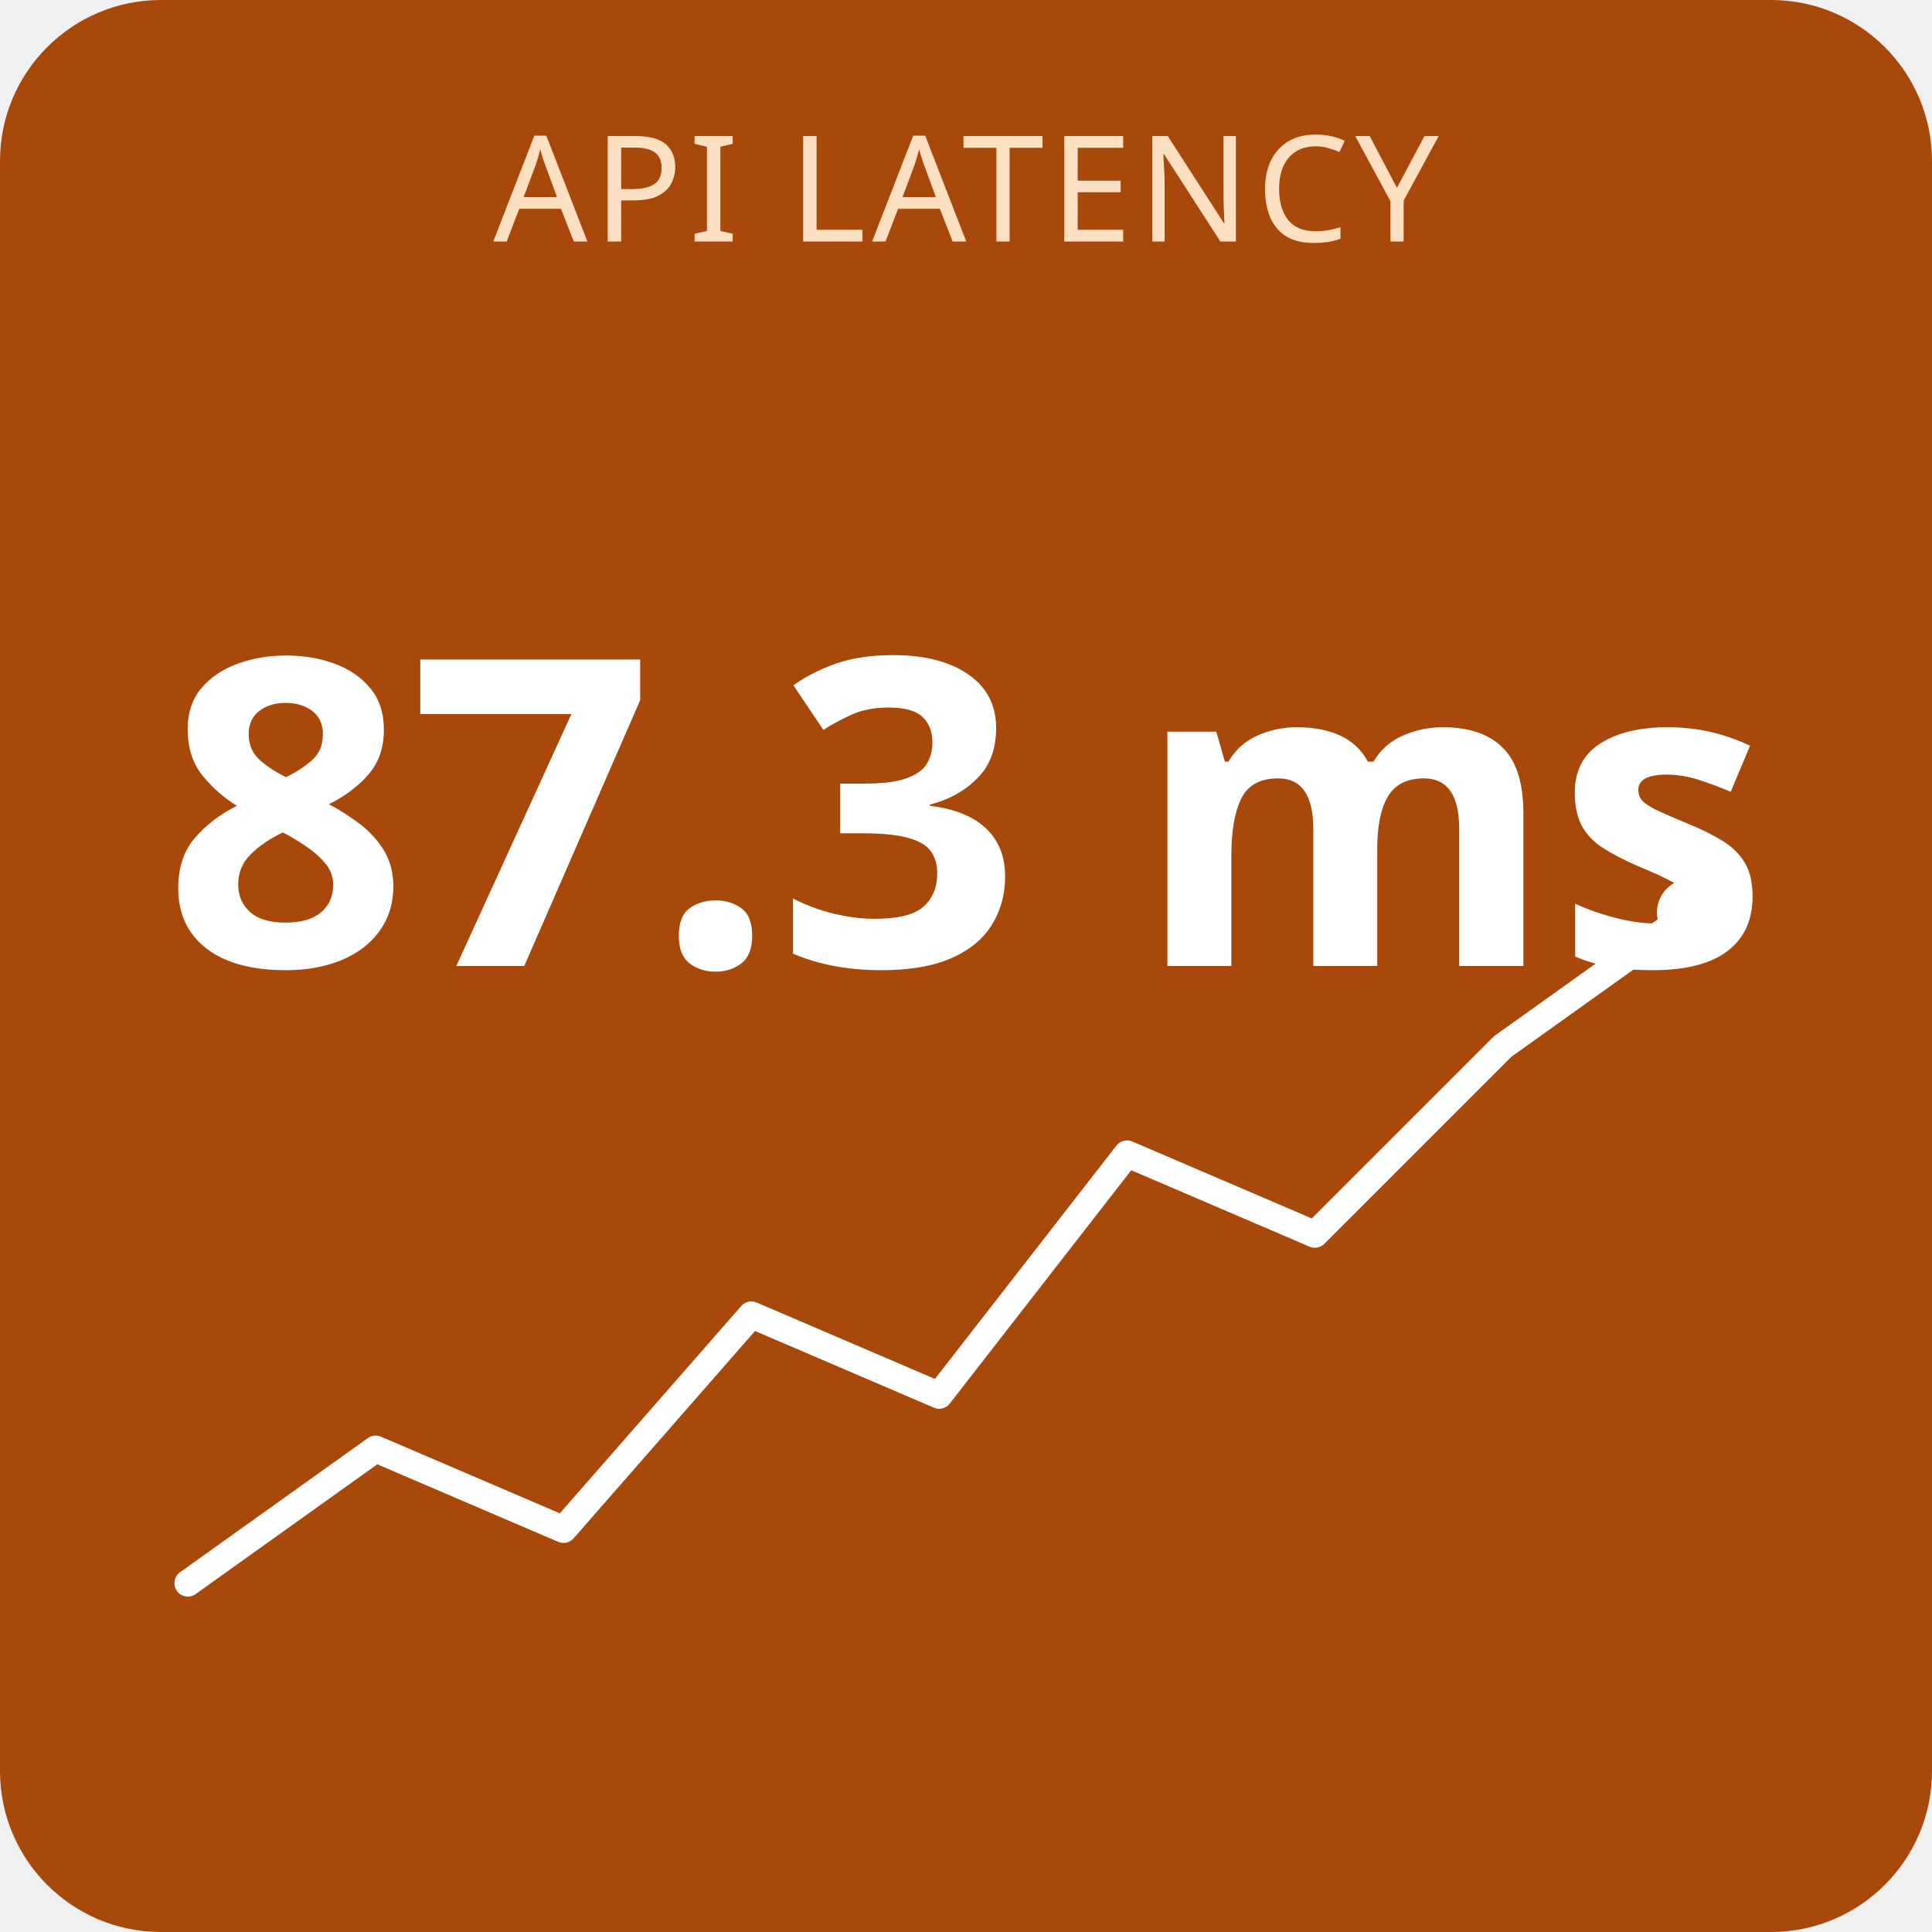
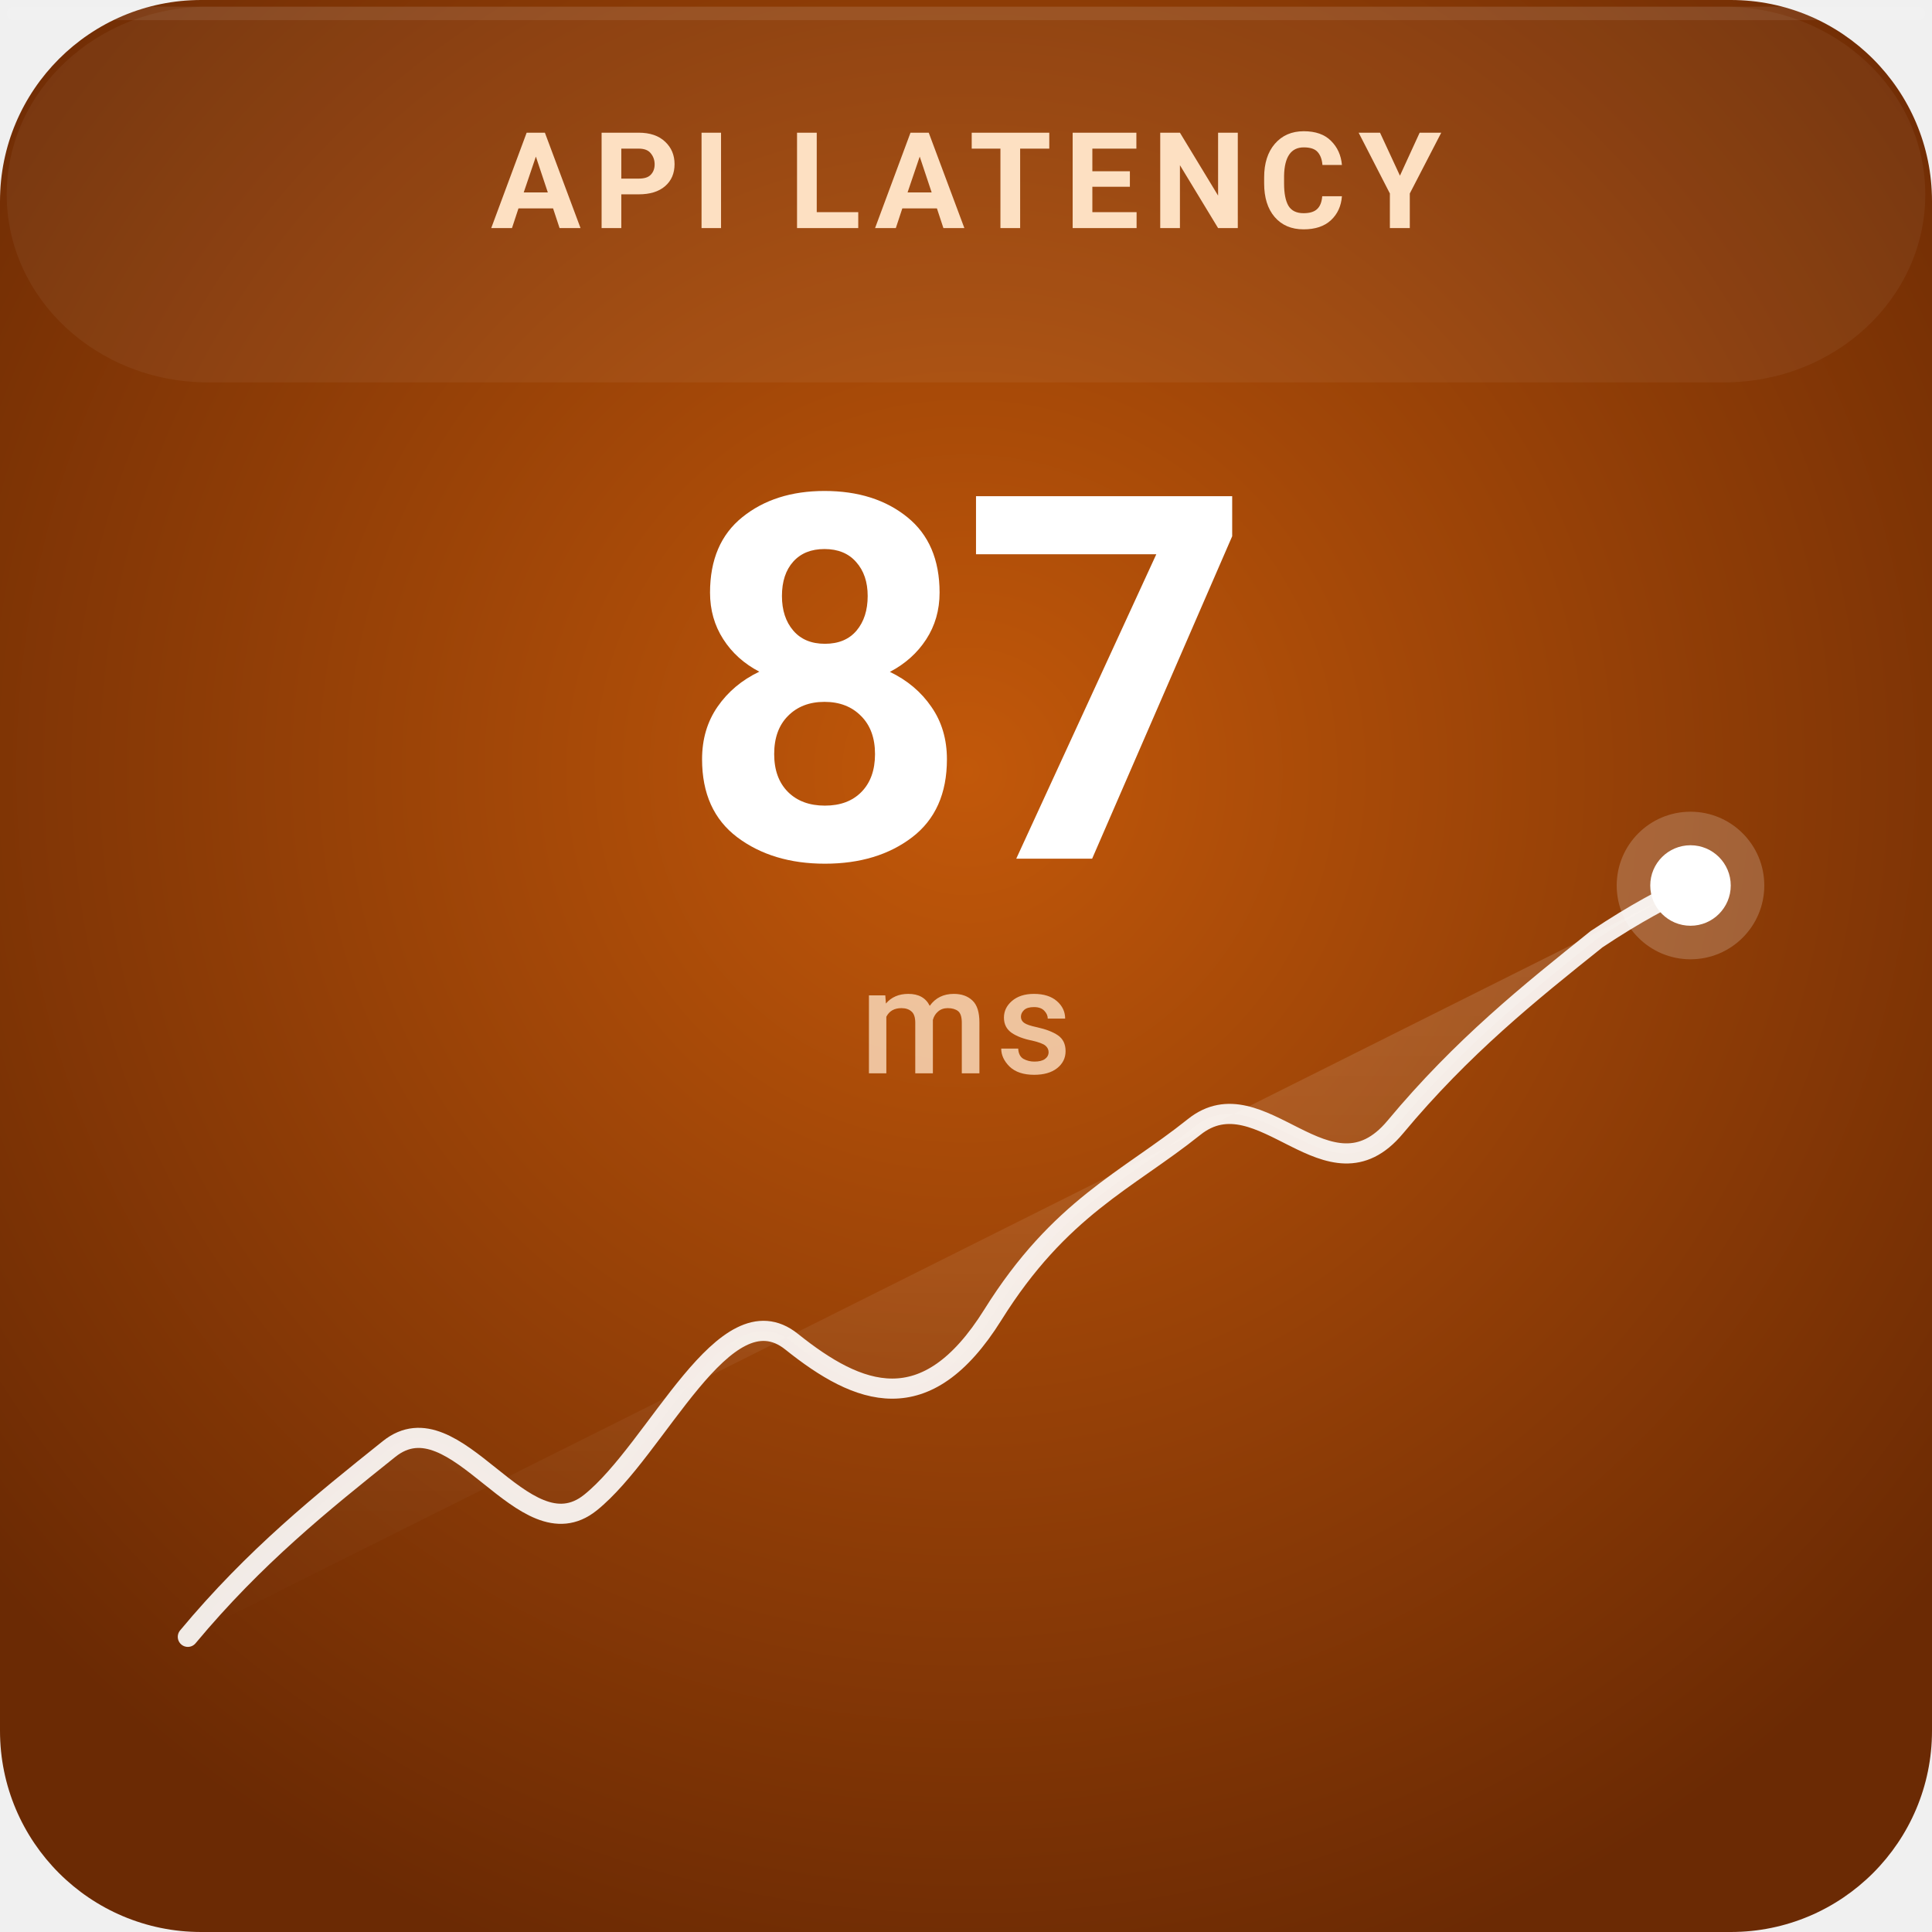
<svg xmlns="http://www.w3.org/2000/svg" viewBox="0 0 144 144" width="144" height="144">
-   <rect width="144" height="144" rx="12" fill="#a8480a" />
-   <text x="72" y="18" text-anchor="middle" fill="#fde0c2" font-family="ui-sans-serif,system-ui,sans-serif" font-size="11" font-weight="500" letter-spacing="0.04em">API LATENCY</text>
-   <text x="72" y="72" text-anchor="middle" fill="#fff" font-family="ui-sans-serif,system-ui,sans-serif" font-size="32" font-weight="700">87.3 ms</text>
-   <polyline fill="none" stroke="#fff" stroke-width="2" stroke-linejoin="round" stroke-linecap="round" points="14,118 28,108 42,114 56,98 70,104 84,86 98,92 112,78 126,68" />
-   <circle cx="126" cy="68" r="2.5" fill="#fff" />
+   <defs>
+     <radialGradient id="bg-h" cx="50%" cy="40%" r="65%">
+       <stop offset="0%" stop-color="#c2580a" />
+       <stop offset="100%" stop-color="#6b2a04" />
+     </radialGradient>
+     <linearGradient id="spark-fill-h" x1="0" y1="0" x2="0" y2="1">
+       <stop offset="0%" stop-color="#fff" stop-opacity="0.15" />
+       <stop offset="100%" stop-color="#fff" stop-opacity="0" />
+     </linearGradient>
+   </defs>
+   <rect width="144" height="144" rx="15" fill="url(#bg-h)" />
+   <rect x="0.5" y="0.5" width="143" height="28" rx="15" fill="rgba(255,255,255,0.05)" stroke="none" />
+   <rect x="0.5" y="0.5" width="143" height="1" rx="0.5" fill="rgba(255,255,255,0.08)" />
+   <text x="72" y="17" text-anchor="middle" fill="#fde0c2" font-family="ui-sans-serif,system-ui,-apple-system,'Segoe UI',Roboto,sans-serif" font-size="10" font-weight="600" letter-spacing="0.09em">API LATENCY</text>
+   <text x="72" y="64" text-anchor="middle" fill="#fff" font-family="ui-sans-serif,system-ui,-apple-system,'Segoe UI',Roboto,sans-serif" font-size="38" font-weight="700" letter-spacing="-0.02em">87</text>
+   <text x="72" y="80" text-anchor="middle" fill="rgba(253,224,194,0.8)" font-family="ui-sans-serif,system-ui,-apple-system,'Segoe UI',Roboto,sans-serif" font-size="11" font-weight="500" letter-spacing="0.05em">ms</text>
+   <path d="M14,122 C19,116 24,112 29,108 C34,104 39,116 44,112 C49,108 54,96 59,100 C64,104 69,106 74,98 C79,90 84,88 89,84 C94,80 99,90 104,84 C109,78 114,74 119,70 C122,68 124,67 126,66" fill="url(#spark-fill-h)" stroke="none" />
+   <path d="M14,122 C19,116 24,112 29,108 C34,104 39,116 44,112 C49,108 54,96 59,100 C64,104 69,106 74,98 C79,90 84,88 89,84 C94,80 99,90 104,84 C109,78 114,74 119,70 C122,68 124,67 126,66" fill="none" stroke="rgba(255,255,255,0.9)" stroke-width="1.5" stroke-linecap="round" stroke-linejoin="round" />
+   <circle cx="126" cy="66" r="3" fill="#fff" />
+   <circle cx="126" cy="66" r="5.5" fill="rgba(255,255,255,0.2)" />
</svg>
